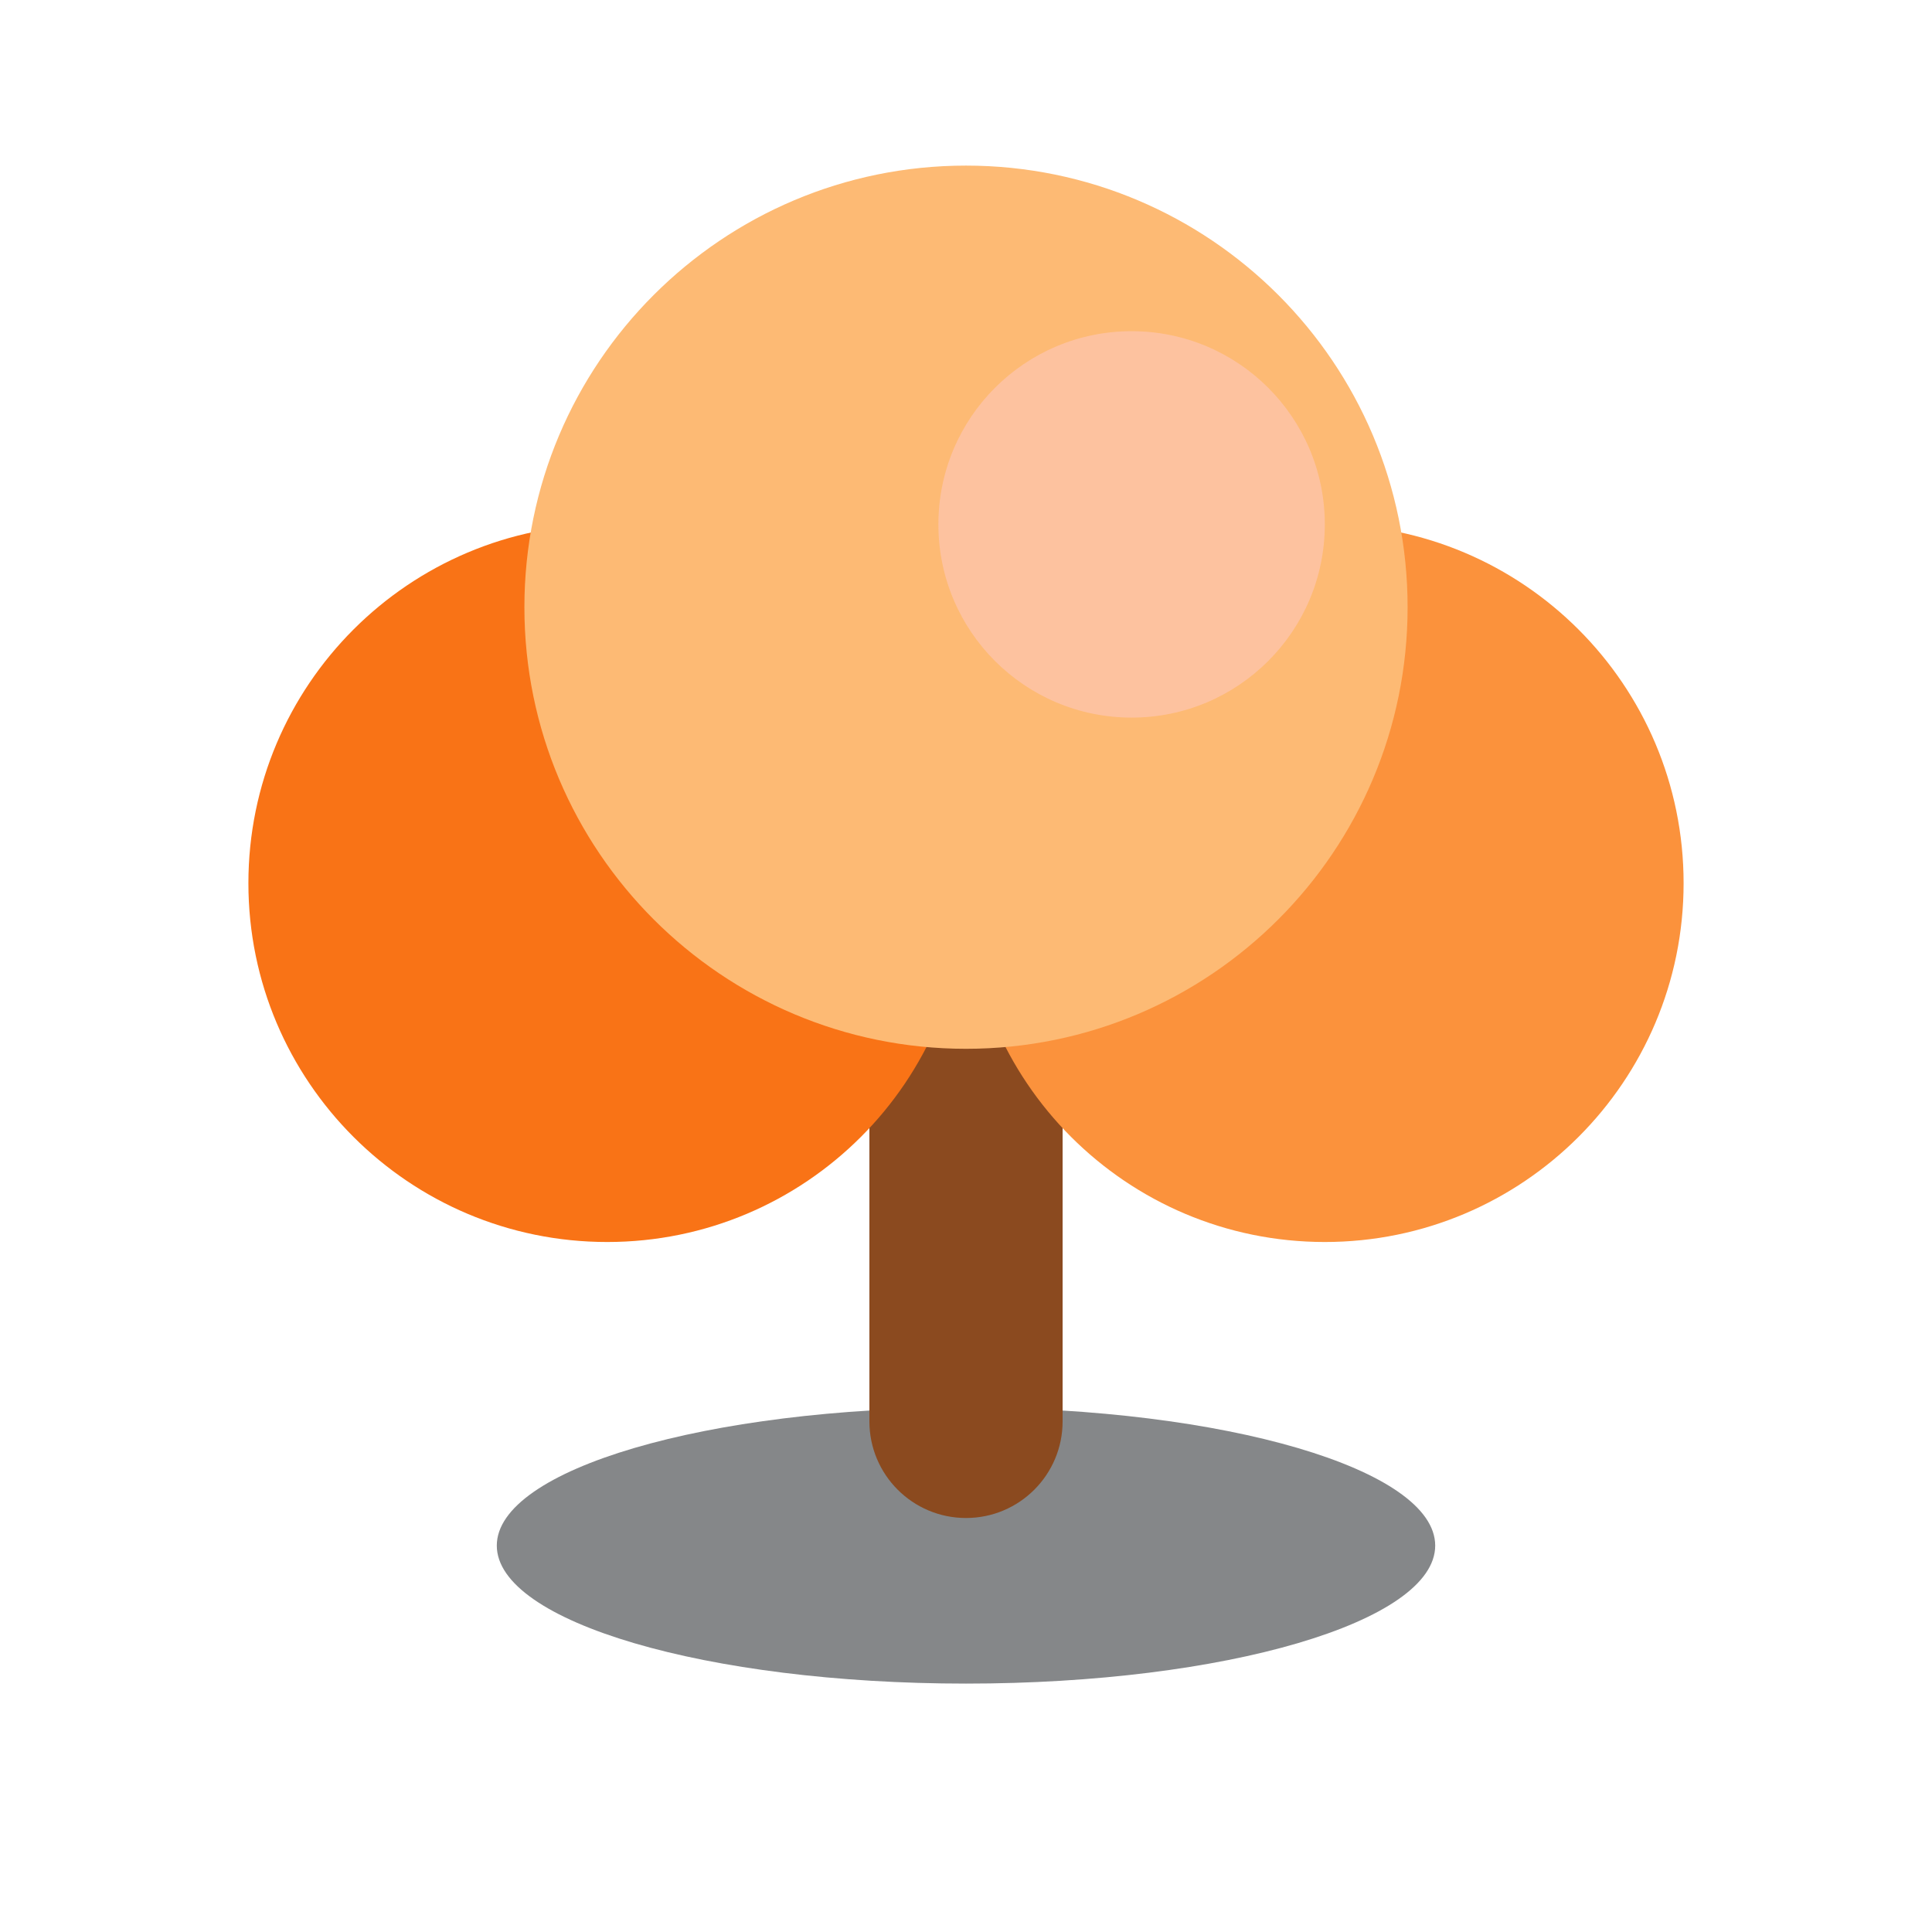
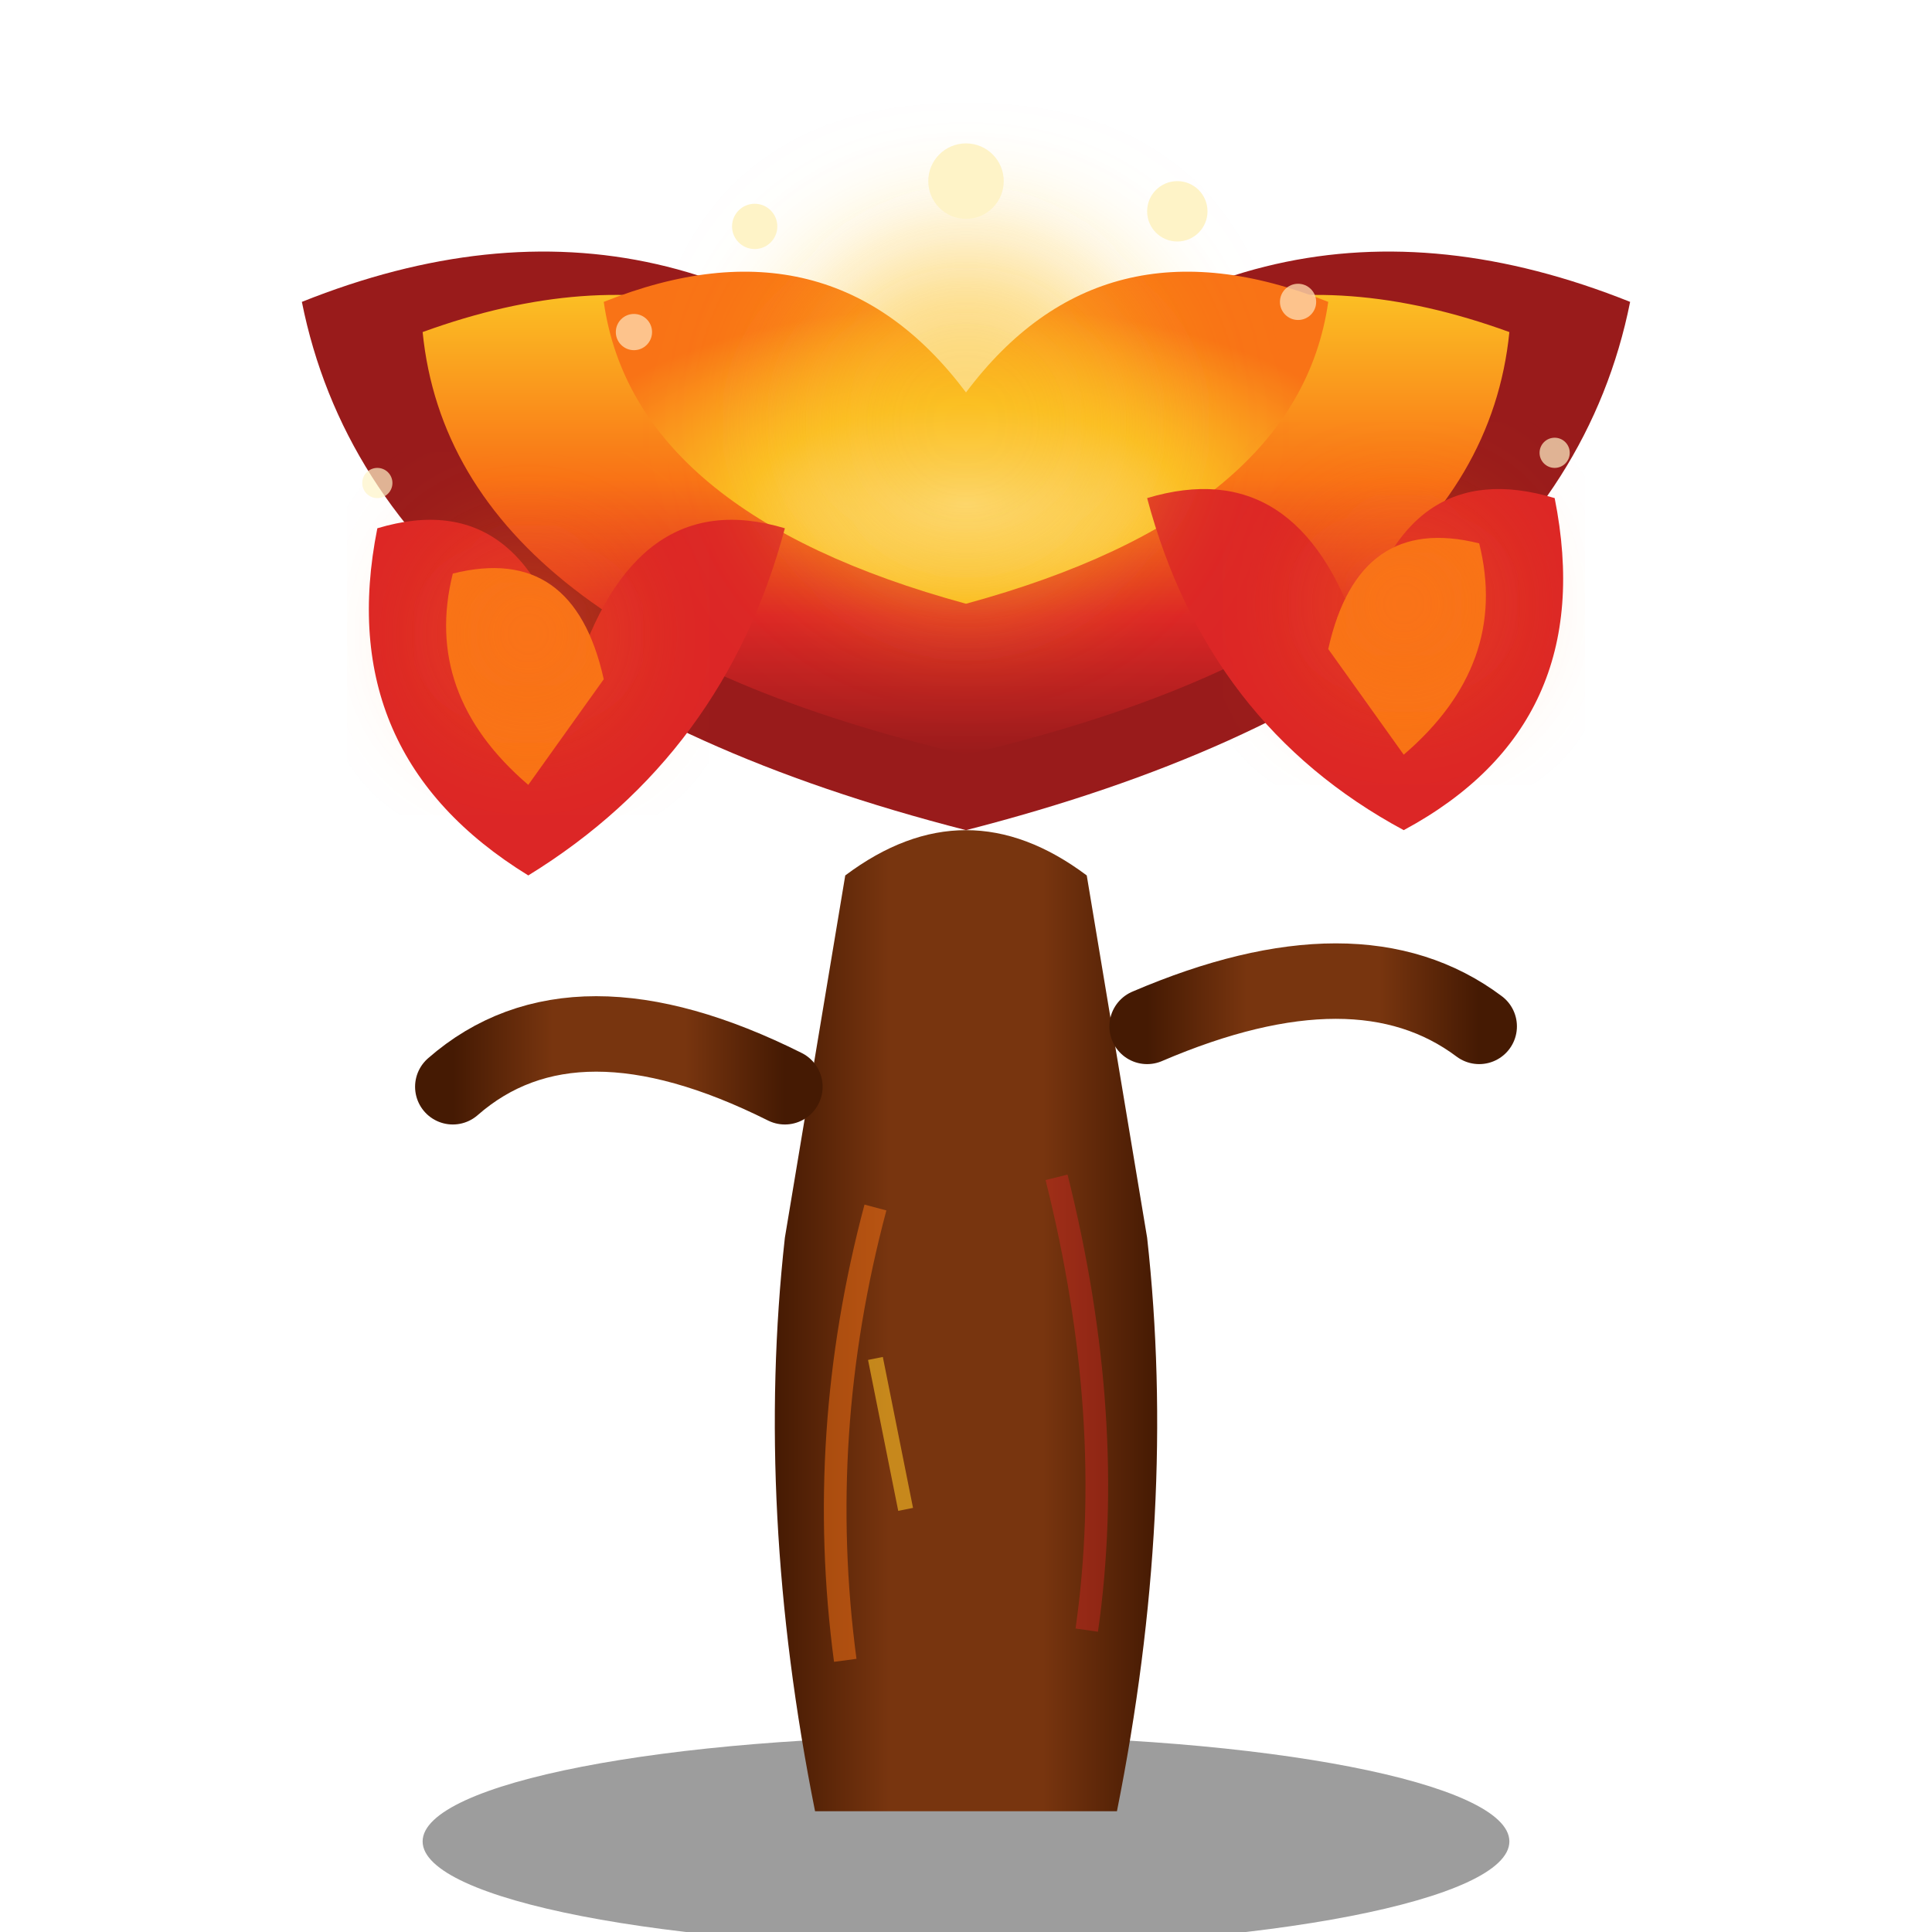
- <svg xmlns="http://www.w3.org/2000/svg" viewBox="0 0 140 140" role="img" aria-label="Ember Mature Tree">
-   <rect width="140" height="140" rx="20" fill="transparent" />
-   <ellipse cx="70" cy="112" rx="34" ry="10" fill="#0b0f14" opacity="0.5" />
-   <rect x="63" y="64" width="14" height="46" rx="7" fill="#8b4a1f" />
-   <circle cx="44" cy="64" r="26" fill="#f97316" />
-   <circle cx="96" cy="64" r="26" fill="#fb923c" />
-   <circle cx="70" cy="44" r="32" fill="#fdba74" />
-   <circle cx="82" cy="38" r="14" fill="#fecaca" opacity="0.5" />
+ <svg xmlns="http://www.w3.org/2000/svg" viewBox="0 0 128 128" role="img" aria-label="Ember Mature Tree">
+   <defs>
+     <linearGradient id="emberCanopy" x1="0%" y1="100%" x2="0%" y2="0%">
+       <stop offset="0%" stop-color="#991b1b" />
+       <stop offset="30%" stop-color="#dc2626" />
+       <stop offset="60%" stop-color="#f97316" />
+       <stop offset="100%" stop-color="#fbbf24" />
+     </linearGradient>
+     <linearGradient id="emberBark" x1="0%" y1="0%" x2="100%" y2="0%">
+       <stop offset="0%" stop-color="#451a03" />
+       <stop offset="30%" stop-color="#78350f" />
+       <stop offset="70%" stop-color="#78350f" />
+       <stop offset="100%" stop-color="#451a03" />
+     </linearGradient>
+     <filter id="blaze" x="-50%" y="-50%" width="200%" height="200%">
+       <feGaussianBlur in="SourceGraphic" stdDeviation="4" />
+     </filter>
+     <radialGradient id="emberCore" cx="50%" cy="70%" r="60%">
+       <stop offset="0%" stop-color="#fef3c7" />
+       <stop offset="50%" stop-color="#fbbf24" />
+       <stop offset="100%" stop-color="#f97316" />
+     </radialGradient>
+   </defs>
+   <ellipse cx="64" cy="122" rx="36" ry="7" fill="#0a0a0a" opacity="0.4" />
+   <path d="M54 120 Q50 100 52 82 L56 58 Q64 52 72 58 L76 82 Q78 100 74 120 Z" fill="url(#emberBark)" />
+   <path d="M56 110 Q54 95 58 80" fill="none" stroke="#f97316" stroke-width="1.5" opacity="0.5" />
+   <path d="M72 108 Q74 94 70 78" fill="none" stroke="#dc2626" stroke-width="1.5" opacity="0.4" />
+   <path d="M60 100 L58 90" fill="none" stroke="#fbbf24" stroke-width="1" opacity="0.6" />
+   <path d="M52 72 Q38 65 30 72" fill="none" stroke="url(#emberBark)" stroke-width="5" stroke-linecap="round" />
+   <path d="M76 68 Q90 62 98 68" fill="none" stroke="url(#emberBark)" stroke-width="5" stroke-linecap="round" />
+   <path d="M64 55 Q25 45 20 20 Q45 10 64 30 Q83 10 108 20 Q103 45 64 55" fill="#991b1b" />
+   <path d="M64 50 Q30 42 28 22 Q50 14 64 32 Q78 14 100 22 Q98 42 64 50" fill="url(#emberCanopy)" />
+   <path d="M64 40 Q42 34 40 20 Q55 14 64 26 Q73 14 88 20 Q86 34 64 40" fill="url(#emberCore)" />
+   <path d="M35 58 Q22 50 25 35 Q35 32 38 45 Q42 32 52 35 Q48 50 35 58" fill="#dc2626" />
+   <path d="M35 52 Q28 46 30 38 Q38 36 40 45" fill="#f97316" />
+   <path d="M93 55 Q106 48 103 33 Q93 30 90 42 Q86 30 76 33 Q80 48 93 55" fill="#dc2626" />
+   <path d="M93 50 Q100 44 98 36 Q90 34 88 43" fill="#f97316" />
+   <circle cx="64" cy="28" r="12" fill="#fbbf24" filter="url(#blaze)" opacity="0.6" />
+   <circle cx="35" cy="42" r="6" fill="#f97316" filter="url(#blaze)" opacity="0.4" />
+   <circle cx="93" cy="40" r="6" fill="#f97316" filter="url(#blaze)" opacity="0.4" />
+   <circle cx="64" cy="12" r="2.5" fill="#fef3c7" />
+   <circle cx="50" cy="15" r="1.5" fill="#fef3c7" />
+   <circle cx="78" cy="14" r="2" fill="#fef3c7" />
+   <circle cx="42" cy="22" r="1.2" fill="#fed7aa" opacity="0.8" />
+   <circle cx="86" cy="20" r="1.2" fill="#fed7aa" opacity="0.8" />
+   <circle cx="25" cy="32" r="1" fill="#fef3c7" opacity="0.7" />
+   <circle cx="103" cy="30" r="1" fill="#fef3c7" opacity="0.7" />
</svg>
